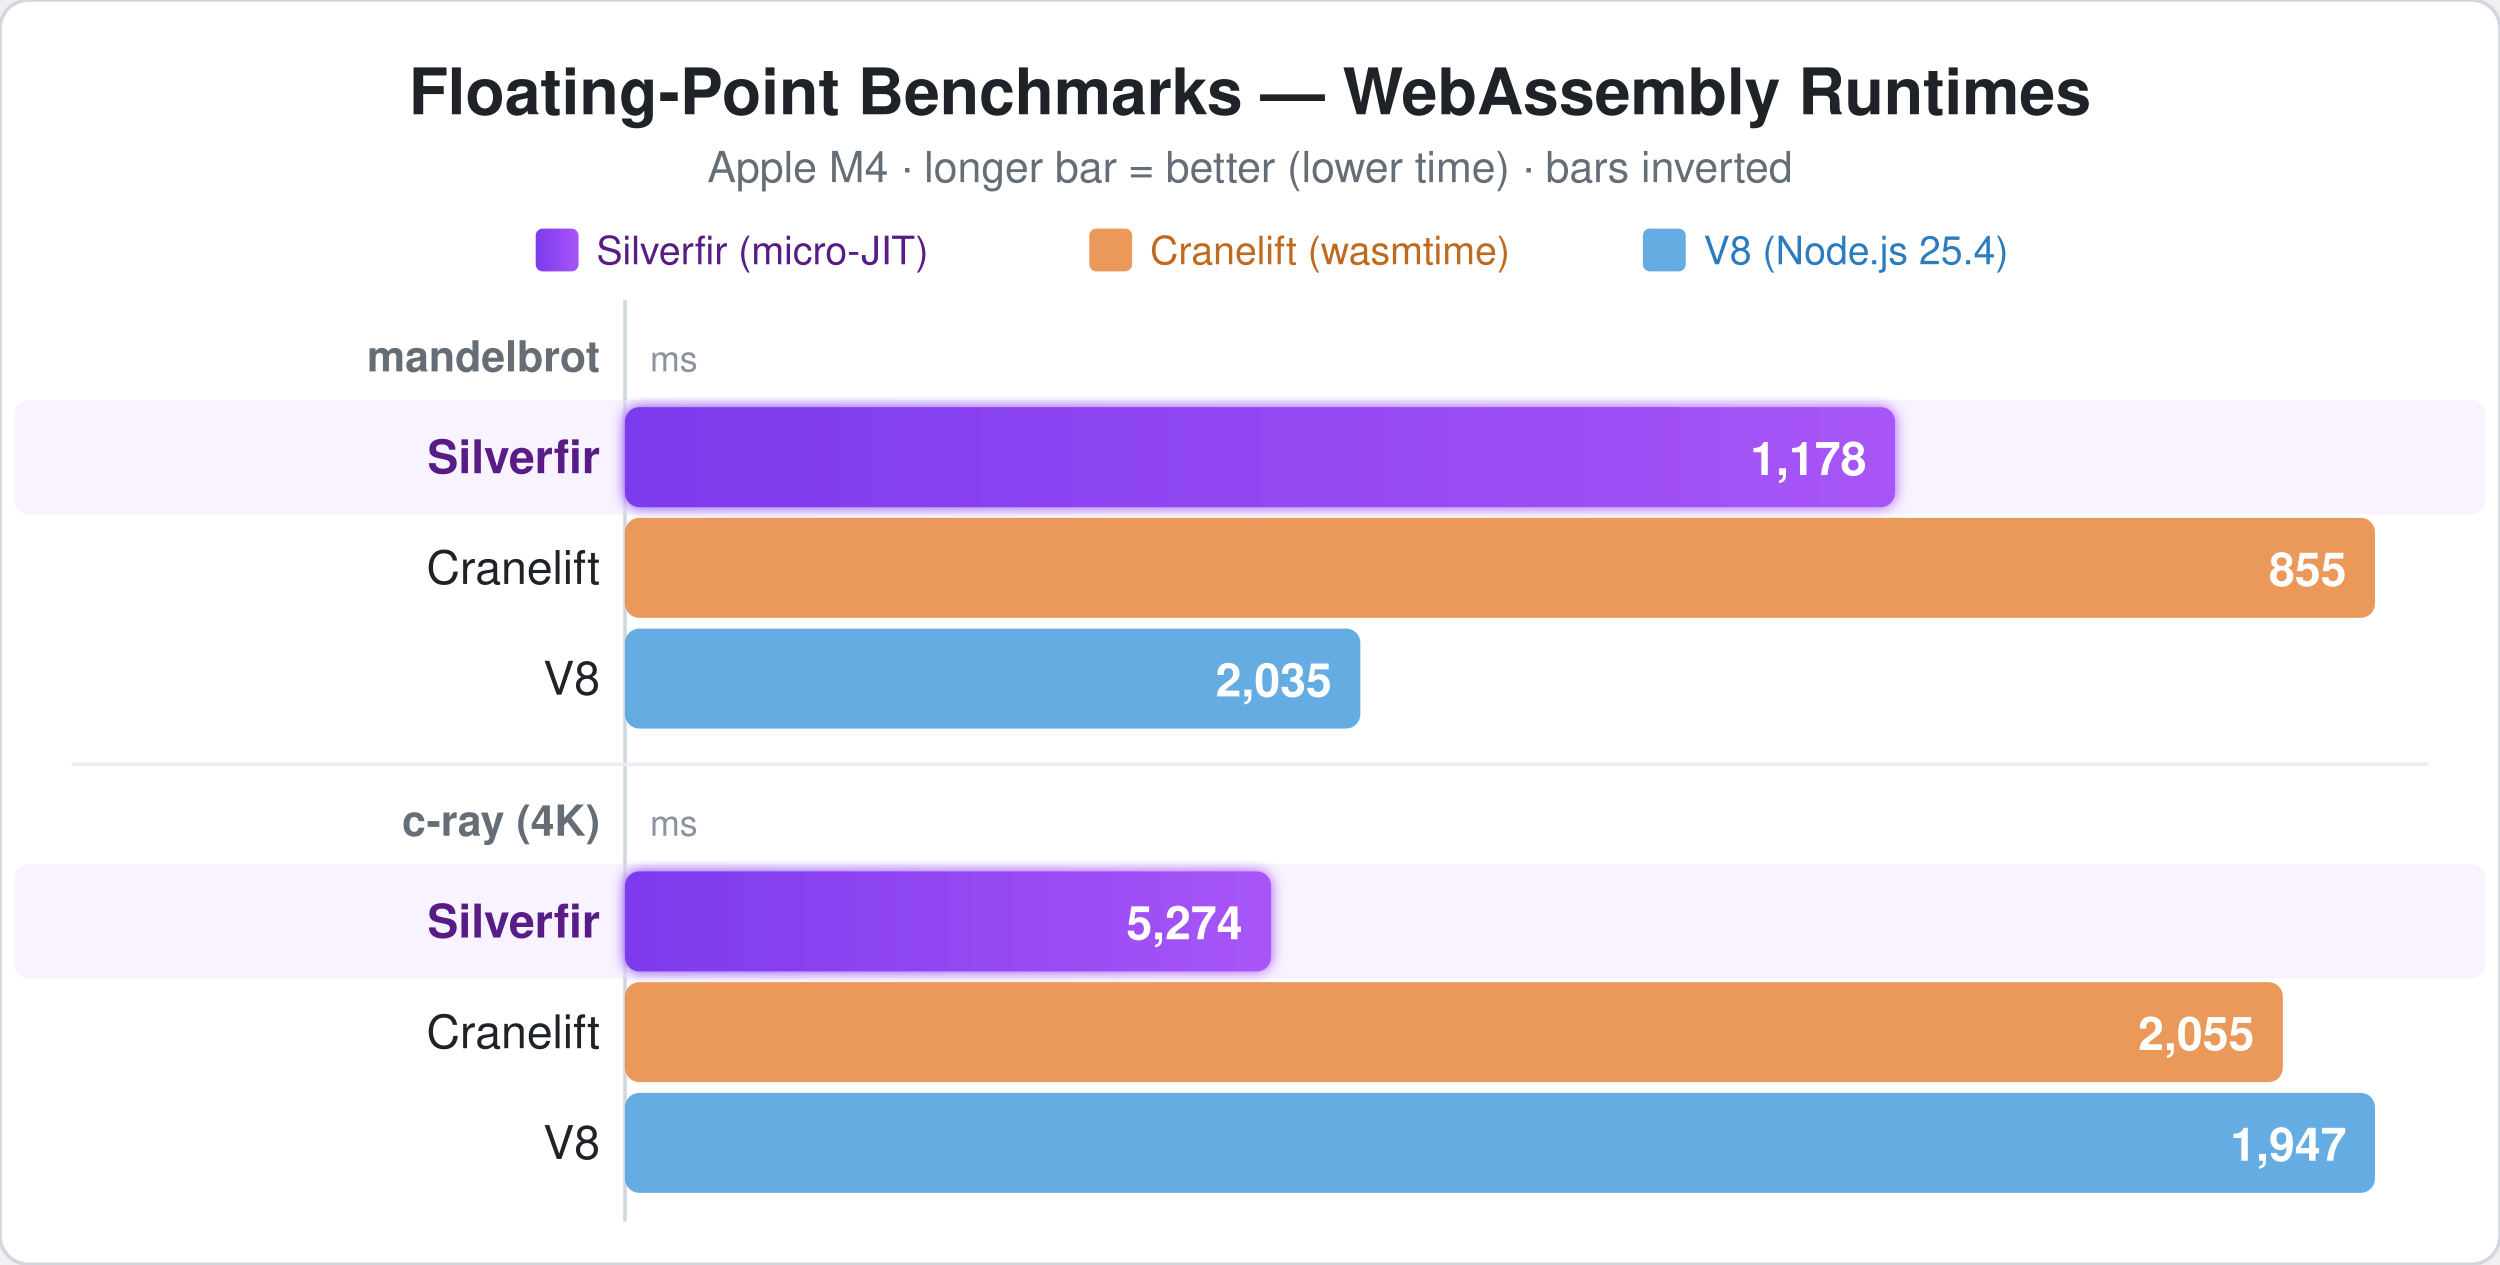
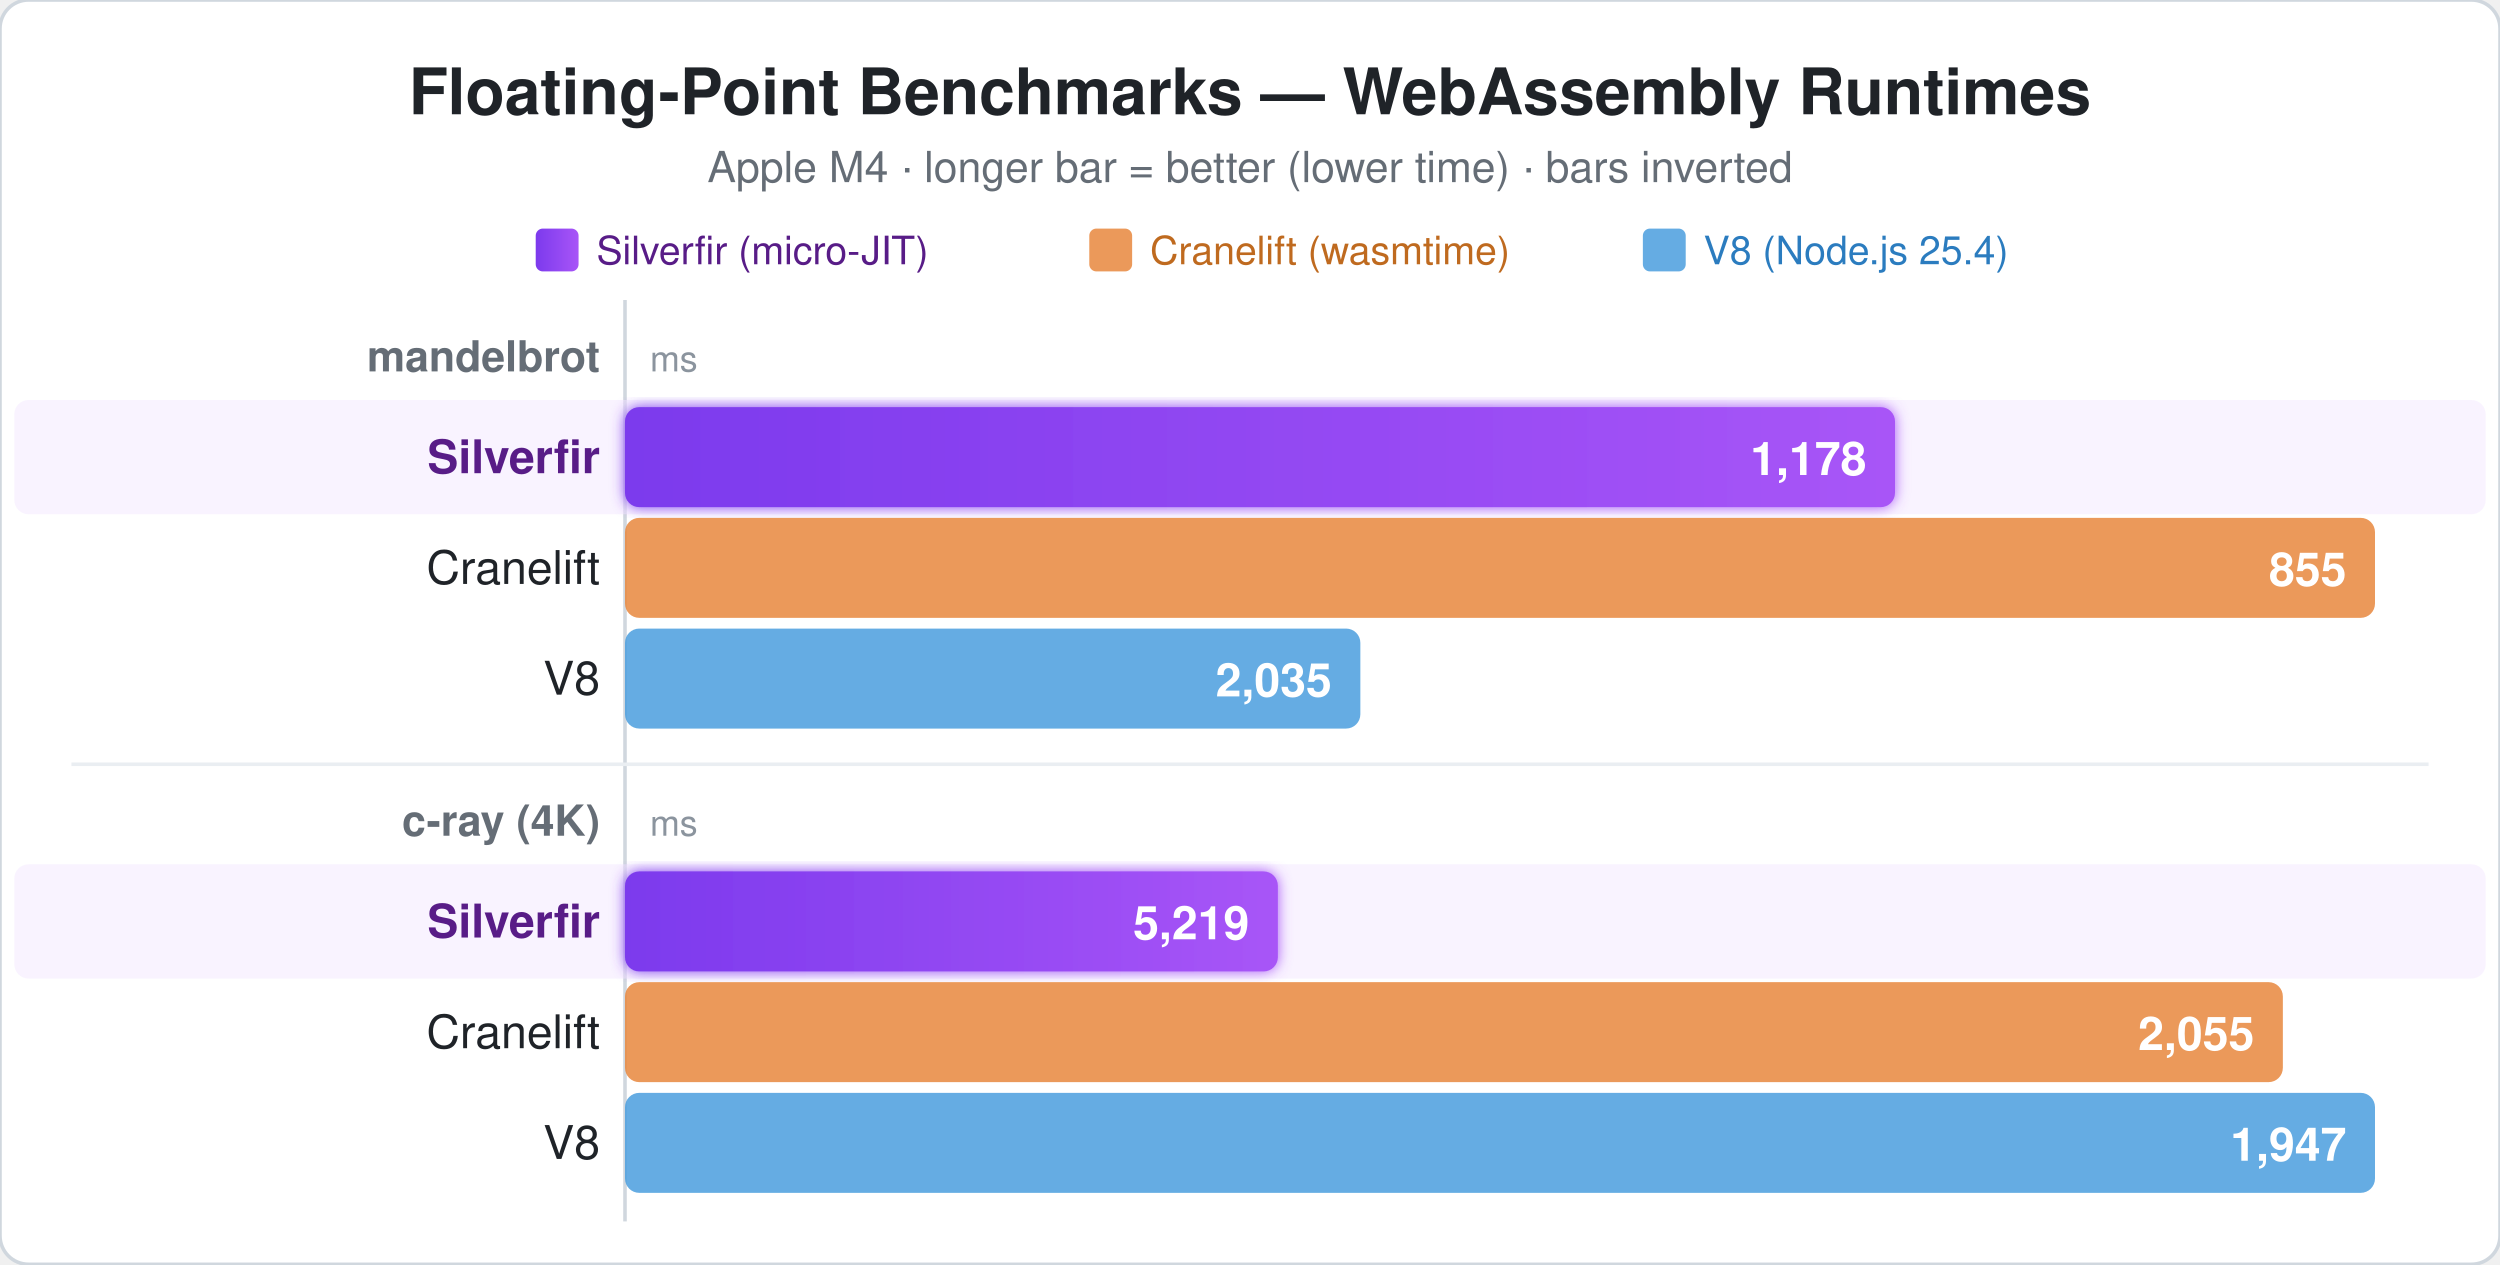
<svg xmlns="http://www.w3.org/2000/svg" role="img" viewBox="0 0 700 354" width="700" height="354">
  <defs>
    <linearGradient id="hlGrad" x1="0" y1="0" x2="1" y2="0">
      <stop offset="0%" stop-color="#7c3aed" />
      <stop offset="100%" stop-color="#a855f7" />
    </linearGradient>
    <filter id="glow">
      <feGaussianBlur stdDeviation="2" result="blur" />
      <feMerge>
        <feMergeNode in="blur" />
        <feMergeNode in="SourceGraphic" />
      </feMerge>
    </filter>
  </defs>
  <rect width="700" height="354" rx="8" ry="8" fill="#ffffff" stroke="#d0d7de" stroke-width="1" />
  <text x="350.0" y="32" text-anchor="middle" fill="#1f2328" font-family="Segoe UI,Helvetica,Arial,sans-serif" font-size="18" font-weight="600">Floating-Point Benchmarks — WebAssembly Runtimes</text>
  <text x="350.0" y="51" text-anchor="middle" fill="#656d76" font-family="Segoe UI,Helvetica,Arial,sans-serif" font-size="12">Apple M4  ·  longer bar = better (lower time)  ·  bars inverted</text>
  <rect x="150.0" y="64" width="12" height="12" rx="2" fill="url(#hlGrad)" />
  <text x="167.0" y="74" fill="#581c87" font-family="Segoe UI,Helvetica,Arial,sans-serif" font-size="11">Silverfir (micro-JIT)</text>
  <rect x="305.0" y="64" width="12" height="12" rx="2" fill="#e8873d" opacity="0.85" />
  <text x="322.0" y="74" fill="#bf6a1f" font-family="Segoe UI,Helvetica,Arial,sans-serif" font-size="11">Cranelift (wasmtime)</text>
  <rect x="460.0" y="64" width="12" height="12" rx="2" fill="#4a9ede" opacity="0.85" />
  <text x="477.0" y="74" fill="#2b7cbf" font-family="Segoe UI,Helvetica,Arial,sans-serif" font-size="11">V8 (Node.js 25.4)</text>
  <line x1="175" y1="84" x2="175" y2="342" stroke="#d0d7de" stroke-width="1" />
  <text x="168" y="104.0" text-anchor="end" fill="#656d76" font-family="Segoe UI,Helvetica,Arial,sans-serif" font-size="12" font-weight="600">mandelbrot</text>
  <text x="182" y="104.0" fill="#8b949e" font-family="Segoe UI,Helvetica,Arial,sans-serif" font-size="10">ms</text>
  <rect x="4" y="112" width="692" height="32" rx="4" fill="#f3e8ff" opacity="0.5" />
  <text x="168" y="132.5" text-anchor="end" fill="#581c87" font-family="Segoe UI,Helvetica,Arial,sans-serif" font-size="13" font-weight="700">Silverfir</text>
  <rect x="175" y="114" width="355.6" height="28" rx="4" fill="url(#hlGrad)" filter="url(#glow)">
    <animate attributeName="width" from="0" to="355.6" dur="0.35s" fill="freeze" />
  </rect>
  <text x="522.6" y="133.0" text-anchor="end" fill="#ffffff" font-family="Segoe UI,Helvetica,Arial,sans-serif" font-size="13" font-weight="700">1,178</text>
  <text x="168" y="163.5" text-anchor="end" fill="#1f2328" font-family="Segoe UI,Helvetica,Arial,sans-serif" font-size="13" font-weight="400">Cranelift</text>
  <rect x="175" y="145" width="490.0" height="28" rx="4" fill="#e8873d" opacity="0.85">
    <animate attributeName="width" from="0" to="490.0" dur="0.39s" fill="freeze" />
  </rect>
  <text x="657.0" y="164.0" text-anchor="end" fill="#ffffff" font-family="Segoe UI,Helvetica,Arial,sans-serif" font-size="13" font-weight="700">855</text>
  <text x="168" y="194.5" text-anchor="end" fill="#1f2328" font-family="Segoe UI,Helvetica,Arial,sans-serif" font-size="13" font-weight="400">V8</text>
  <rect x="175" y="176" width="205.9" height="28" rx="4" fill="#4a9ede" opacity="0.85">
    <animate attributeName="width" from="0" to="205.9" dur="0.43s" fill="freeze" />
  </rect>
  <text x="372.9" y="195.0" text-anchor="end" fill="#ffffff" font-family="Segoe UI,Helvetica,Arial,sans-serif" font-size="13" font-weight="700">2,035</text>
  <line x1="20" y1="214" x2="680" y2="214" stroke="#eaeef2" stroke-width="1" />
  <text x="168" y="234.0" text-anchor="end" fill="#656d76" font-family="Segoe UI,Helvetica,Arial,sans-serif" font-size="12" font-weight="600">c-ray (4K)</text>
  <text x="182" y="234.0" fill="#8b949e" font-family="Segoe UI,Helvetica,Arial,sans-serif" font-size="10">ms</text>
  <rect x="4" y="242" width="692" height="32" rx="4" fill="#f3e8ff" opacity="0.5" />
  <text x="168" y="262.5" text-anchor="end" fill="#581c87" font-family="Segoe UI,Helvetica,Arial,sans-serif" font-size="13" font-weight="700">Silverfir</text>
-   <rect x="175" y="244" width="180.9" height="28" rx="4" fill="url(#hlGrad)" filter="url(#glow)">
-     <animate attributeName="width" from="0" to="180.9" dur="0.39s" fill="freeze" />
+   <rect x="175" y="244" width="182.8" height="28" rx="4" fill="url(#hlGrad)" filter="url(#glow)">
+     <animate attributeName="width" from="0" to="182.8" dur="0.39s" fill="freeze" />
  </rect>
-   <text x="347.9" y="263.0" text-anchor="end" fill="#ffffff" font-family="Segoe UI,Helvetica,Arial,sans-serif" font-size="13" font-weight="700">5,274</text>
+   <text x="349.8" y="263.0" text-anchor="end" fill="#ffffff" font-family="Segoe UI,Helvetica,Arial,sans-serif" font-size="13" font-weight="700">5,219</text>
  <text x="168" y="293.5" text-anchor="end" fill="#1f2328" font-family="Segoe UI,Helvetica,Arial,sans-serif" font-size="13" font-weight="400">Cranelift</text>
  <rect x="175" y="275" width="464.2" height="28" rx="4" fill="#e8873d" opacity="0.85">
    <animate attributeName="width" from="0" to="464.2" dur="0.43s" fill="freeze" />
  </rect>
  <text x="631.2" y="294.0" text-anchor="end" fill="#ffffff" font-family="Segoe UI,Helvetica,Arial,sans-serif" font-size="13" font-weight="700">2,055</text>
  <text x="168" y="324.5" text-anchor="end" fill="#1f2328" font-family="Segoe UI,Helvetica,Arial,sans-serif" font-size="13" font-weight="400">V8</text>
  <rect x="175" y="306" width="490.0" height="28" rx="4" fill="#4a9ede" opacity="0.85">
    <animate attributeName="width" from="0" to="490.0" dur="0.47s" fill="freeze" />
  </rect>
  <text x="657.0" y="325.0" text-anchor="end" fill="#ffffff" font-family="Segoe UI,Helvetica,Arial,sans-serif" font-size="13" font-weight="700">1,947</text>
</svg>
